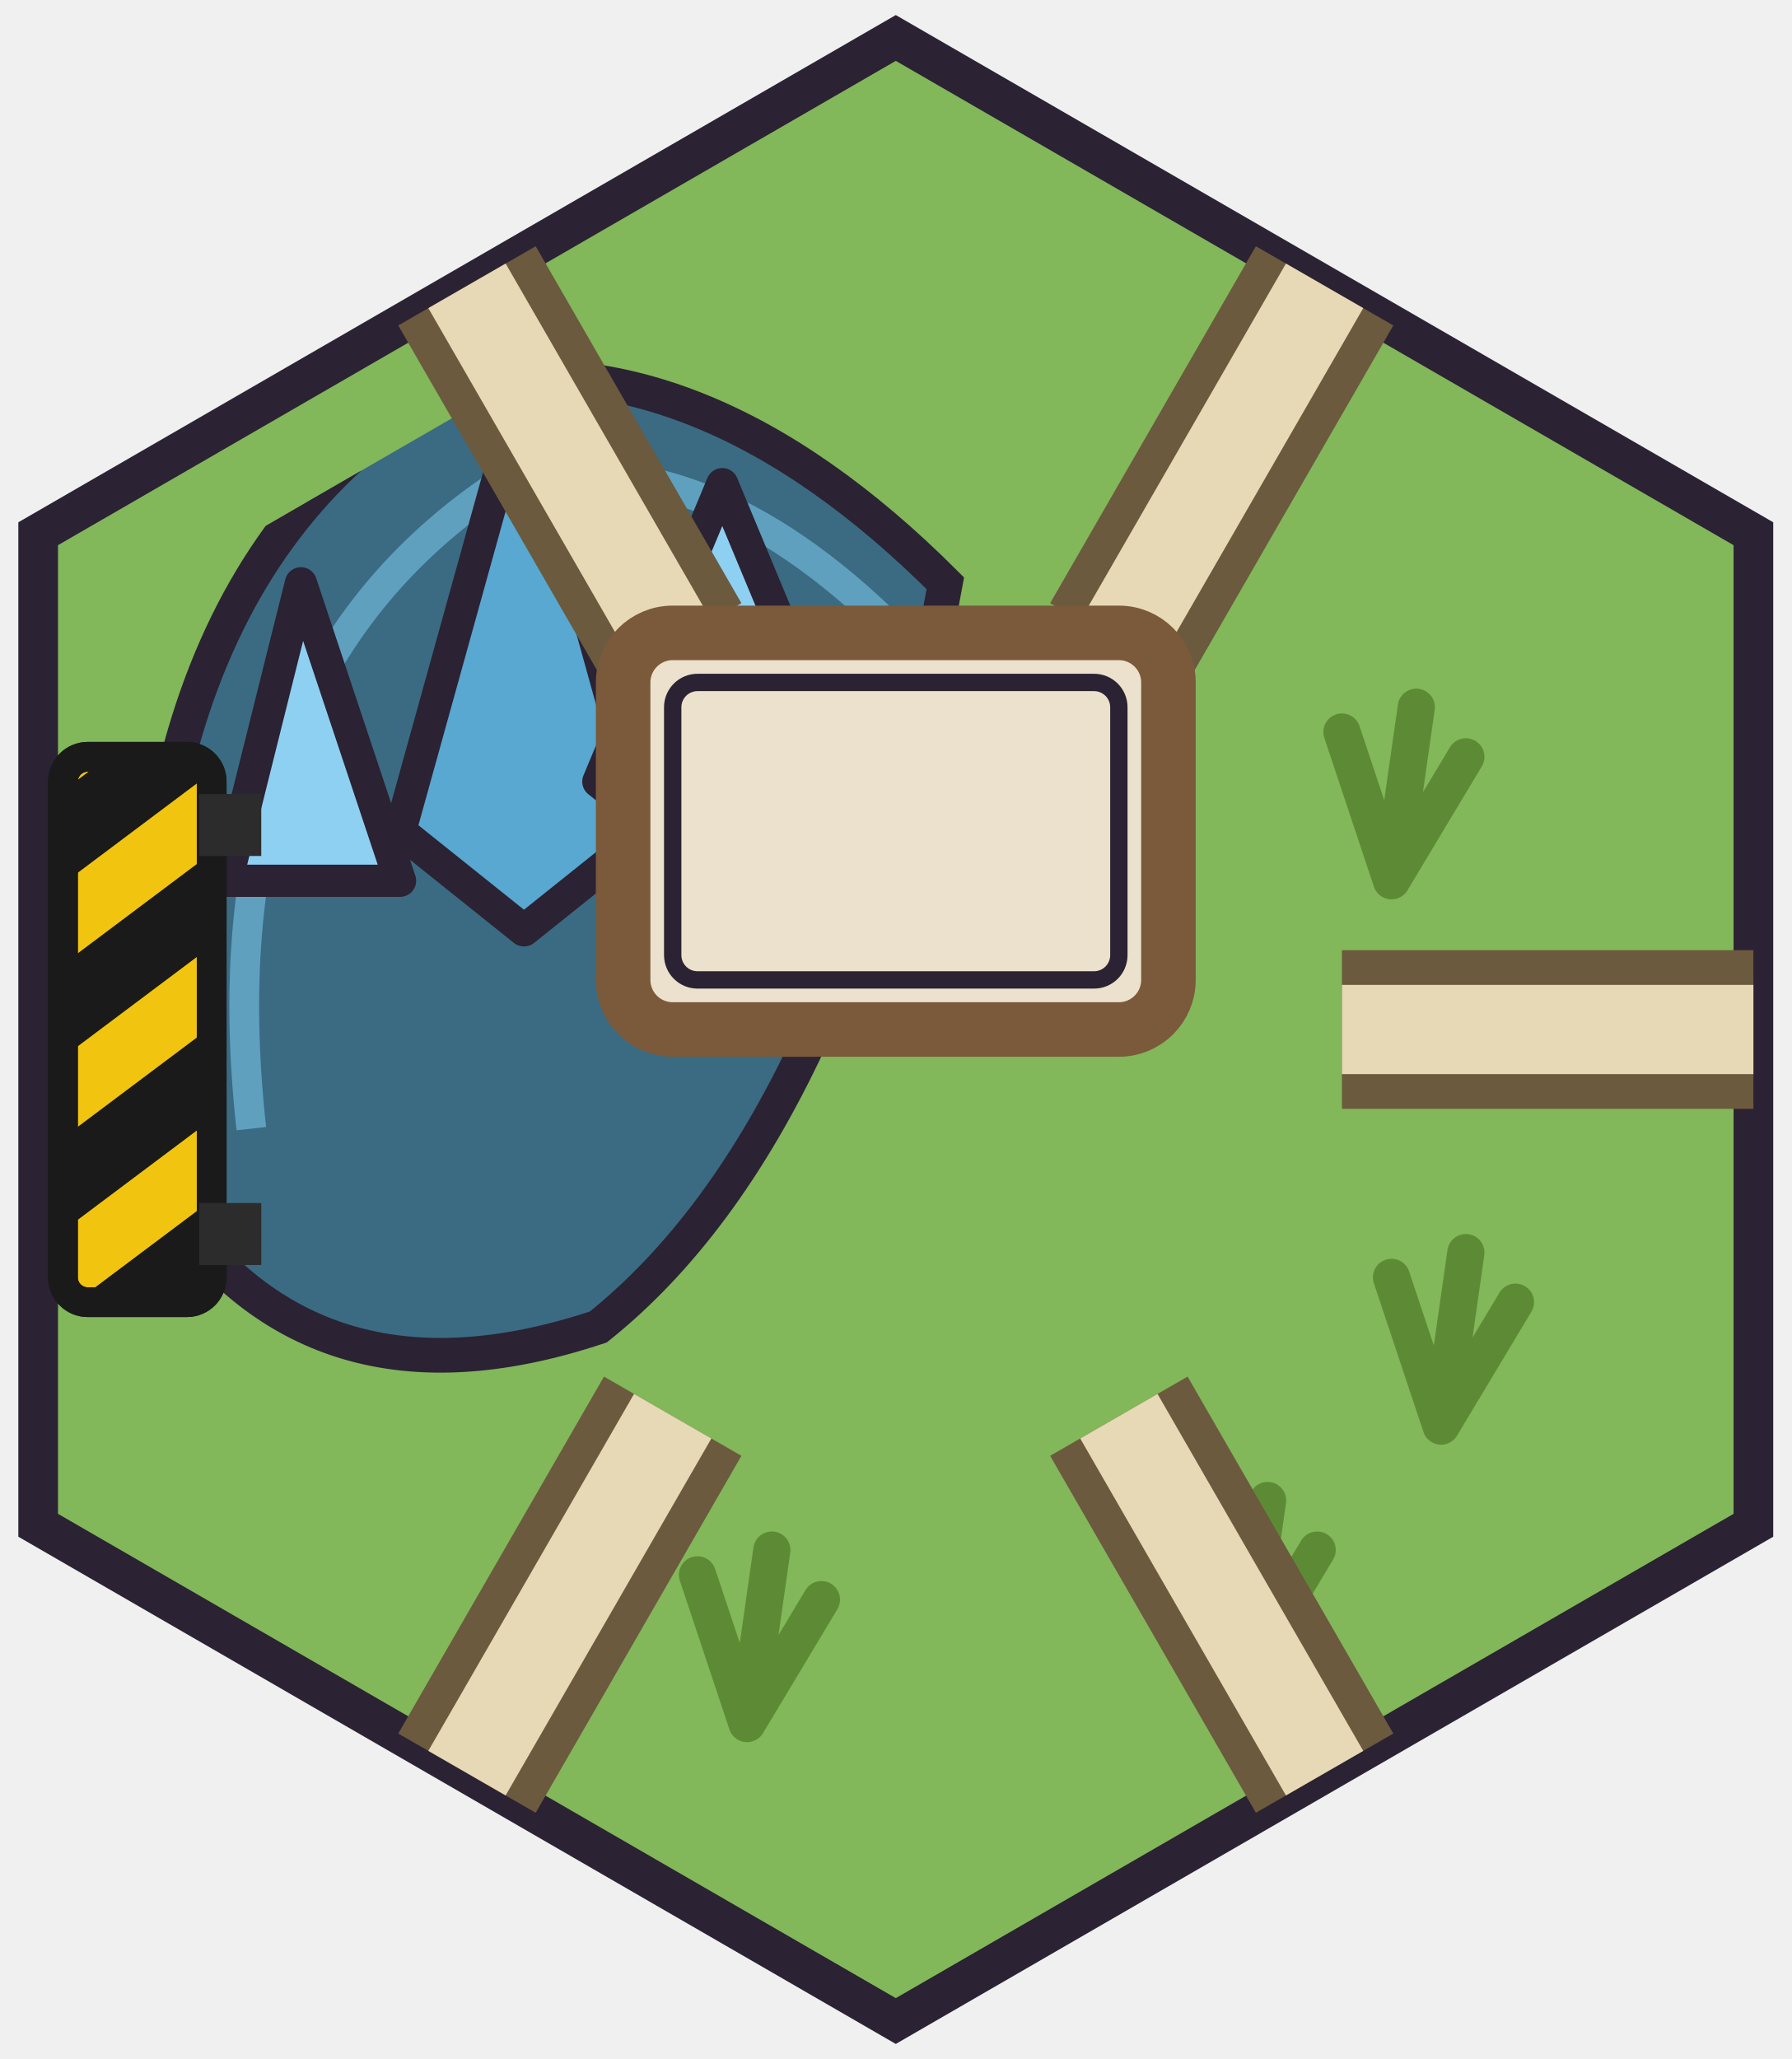
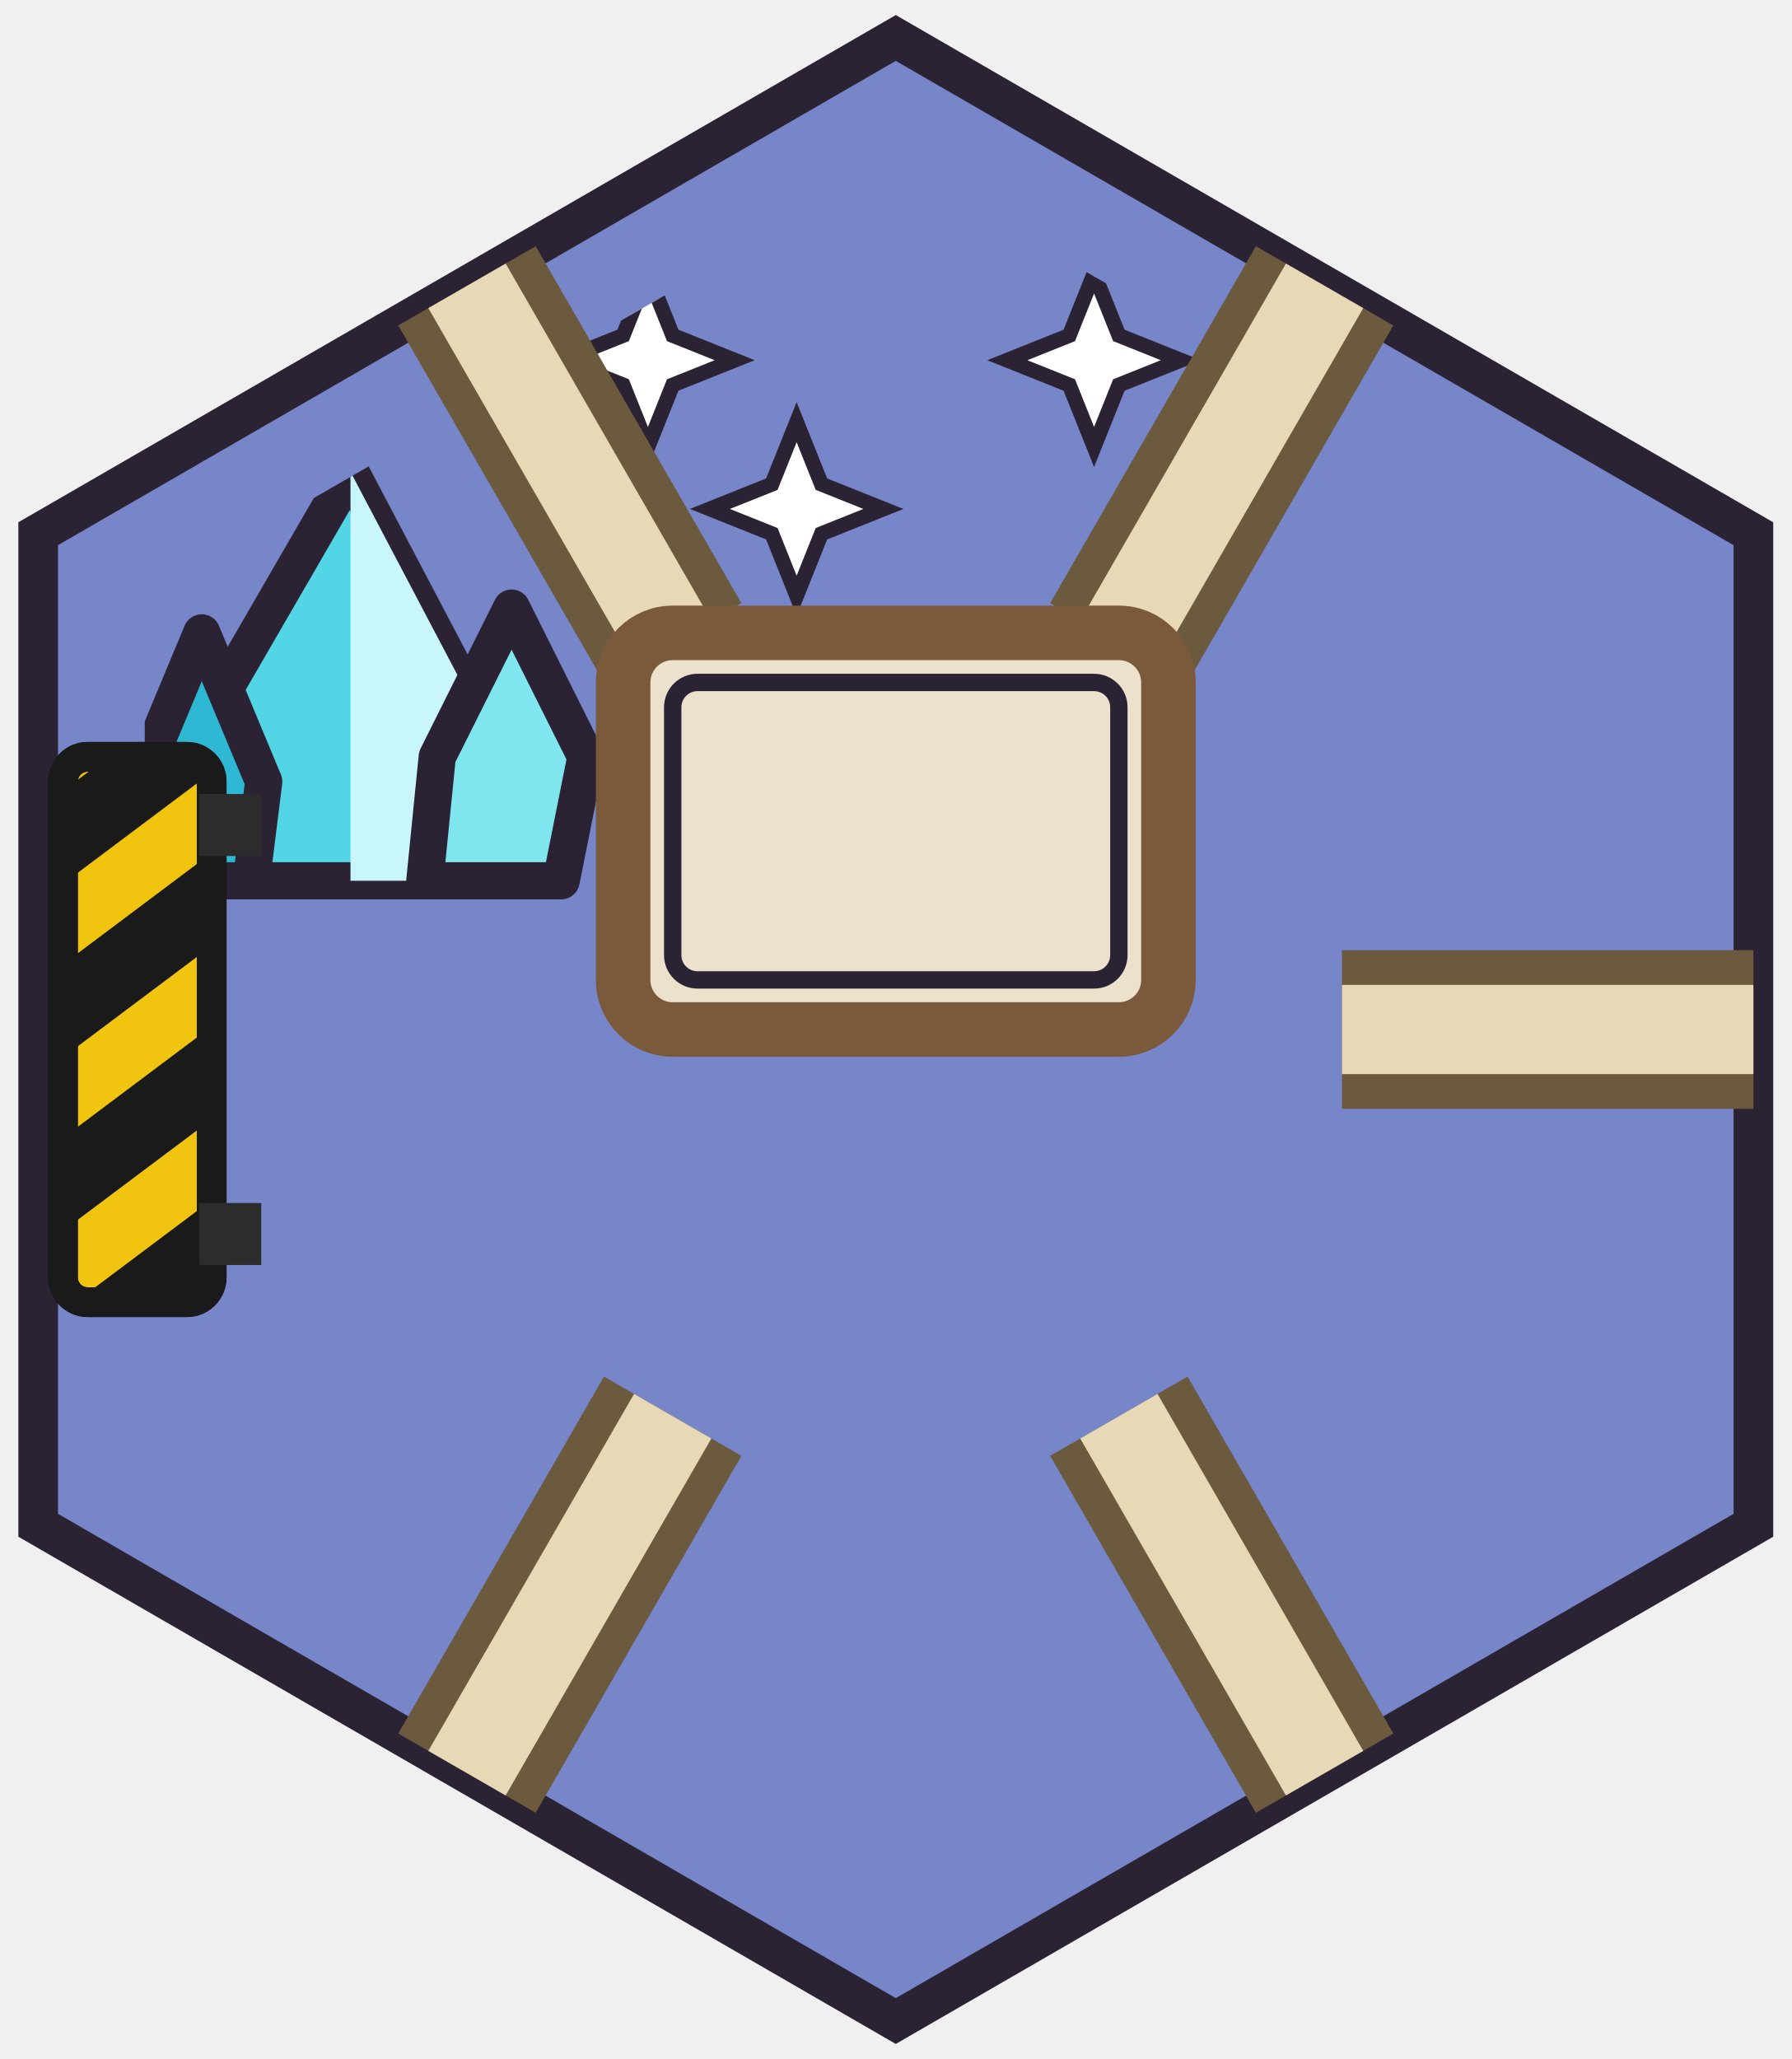
<svg xmlns="http://www.w3.org/2000/svg" viewBox="-36.14 -41.50 72.28 83.00" width="181" height="208" font-family="DejaVu Sans, Arial, sans-serif">
-   <polygon points="34.6,20.0 0.0,40.0 -34.6,20.0 -34.6,-20.0 -0.0,-40.0 34.6,-20.0" fill="#82b75a" stroke="#2b2233" stroke-width="1.6" />
+   <polygon points="34.6,20.0 0.0,40.0 -34.6,20.0 -34.6,-20.0 -0.0,-40.0 34.6,-20.0" fill="#7686c8" stroke="#2b2233" stroke-width="1.6" />
  <clipPath id="c_crystal">
    <polygon points="30.3,17.5 0.0,35.0 -30.3,17.5 -30.3,-17.5 -0.0,-35.0 30.3,-17.5" />
  </clipPath>
  <g clip-path="url(#c_crystal)">
-     <path d="M-30 6 Q-32 -18 -18 -26 Q-8 -28 2 -18 Q-2 4 -12 12 Q-24 16 -30 6 Z" fill="#3a6b82" stroke="#2b2233" stroke-width="1.4" />
-     <path d="M-26 4 Q-28 -14 -16 -22 Q-8 -24 0 -16" fill="none" stroke="#5fa0bf" stroke-width="1.2" />
-     <g stroke="#2b2233" stroke-width="1.3" stroke-linejoin="round">
-       <polygon points="-20,-8 -15,-26 -10,-8 -15,-4" fill="#58a8d1" />
-       <polygon points="-12,-10 -7,-22 -2,-10 -7,-6" fill="#8ed0f2" />
-       <polygon points="-27,-6 -24,-18 -20,-6" fill="#8ed0f2" />
-     </g>
-     <path d="M-6 28 l-2 -6 M-6 28 l1 -7 M-6 28 l3 -5" stroke="#5d8b35" stroke-width="1.5" fill="none" stroke-linecap="round" />
-     <path d="M14 26 l-2 -6 M14 26 l1 -7 M14 26 l3 -5" stroke="#5d8b35" stroke-width="1.5" fill="none" stroke-linecap="round" />
-     <path d="M22 16 l-2 -6 M22 16 l1 -7 M22 16 l3 -5" stroke="#5d8b35" stroke-width="1.5" fill="none" stroke-linecap="round" />
-     <path d="M20 -6 l-2 -6 M20 -6 l1 -7 M20 -6 l3 -5" stroke="#5d8b35" stroke-width="1.5" fill="none" stroke-linecap="round" />
+     <polygon points="-26,-6 -27.5,-13 -22,-22.5 -17,-13 -18.5,-6" fill="#52d6e6" stroke="#2b2233" stroke-width="1.5" stroke-linejoin="round" />
+     <polygon points="-22,-22.5 -17,-13 -18.5,-6 -22,-6" fill="#c8f6fb" />
+     <polygon points="-30,-6 -30.5,-10 -28,-16 -25.5,-10 -26,-6" fill="#2fb8d4" stroke="#2b2233" stroke-width="1.5" stroke-linejoin="round" />
+     <polygon points="-19,-6 -18.5,-11 -15.5,-17 -12.5,-11 -13.5,-6" fill="#7fe6f0" stroke="#2b2233" stroke-width="1.5" stroke-linejoin="round" />
+     <path d="M-10 -30.5 L-9 -28 L-6.5 -27 L-9 -26 L-10 -23.5 L-11 -26 L-13.5 -27 L-11 -28 Z" fill="#ffffff" stroke="#2b2233" stroke-width="0.6" />
+     <path d="M8 -30.5 L9 -28 L11.5 -27 L9 -26 L8 -23.5 L7 -26 L4.5 -27 L7 -28 Z" fill="#ffffff" stroke="#2b2233" stroke-width="0.6" />
+     <path d="M-4 -24.5 L-3 -22 L-0.5 -21 L-3 -20 L-4 -17.5 L-5 -20 L-7.5 -21 L-5 -22 Z" fill="#ffffff" stroke="#2b2233" stroke-width="0.6" />
  </g>
  <line x1="34.6" y1="0.0" x2="18.0" y2="0.0" stroke="#6b5a3e" stroke-width="6.4" />
  <line x1="34.6" y1="0.0" x2="18.0" y2="0.0" stroke="#e7d9b5" stroke-width="3.6" />
  <line x1="17.3" y1="-30.0" x2="9.0" y2="-15.6" stroke="#6b5a3e" stroke-width="6.4" />
  <line x1="17.3" y1="-30.0" x2="9.0" y2="-15.6" stroke="#e7d9b5" stroke-width="3.6" />
  <line x1="-17.3" y1="-30.0" x2="-9.0" y2="-15.6" stroke="#6b5a3e" stroke-width="6.4" />
  <line x1="-17.3" y1="-30.0" x2="-9.0" y2="-15.6" stroke="#e7d9b5" stroke-width="3.6" />
  <g transform="translate(-30.6,0.0) rotate(270.0)">
    <defs>
      <clipPath id="blk_3">
        <rect x="-11" y="-3" width="22" height="6" rx="1" />
      </clipPath>
    </defs>
    <rect x="-11" y="-3" width="22" height="6" rx="1" fill="#f1c40f" stroke="#1a1a1a" stroke-width="1.2" />
    <g clip-path="url(#blk_3)">
      <line x1="-14" y1="-4" x2="-8" y2="4" stroke="#1a1a1a" stroke-width="3" />
      <line x1="-7" y1="-4" x2="-1" y2="4" stroke="#1a1a1a" stroke-width="3" />
      <line x1="0" y1="-4" x2="6" y2="4" stroke="#1a1a1a" stroke-width="3" />
      <line x1="7" y1="-4" x2="13" y2="4" stroke="#1a1a1a" stroke-width="3" />
    </g>
    <rect x="-11" y="-3" width="22" height="6" rx="1" fill="none" stroke="#1a1a1a" stroke-width="1.2" />
    <rect x="-9.5" y="2.5" width="2.5" height="2.5" fill="#2c2c2c" />
    <rect x="7" y="2.5" width="2.5" height="2.5" fill="#2c2c2c" />
  </g>
  <line x1="-17.3" y1="30.0" x2="-9.0" y2="15.6" stroke="#6b5a3e" stroke-width="6.4" />
  <line x1="-17.3" y1="30.0" x2="-9.0" y2="15.6" stroke="#e7d9b5" stroke-width="3.6" />
  <line x1="17.3" y1="30.0" x2="9.0" y2="15.6" stroke="#6b5a3e" stroke-width="6.4" />
  <line x1="17.3" y1="30.0" x2="9.0" y2="15.6" stroke="#e7d9b5" stroke-width="3.6" />
  <rect x="-11" y="-16" width="22" height="16" rx="2" fill="#ebe1cd" stroke="#7a5a3a" stroke-width="2.2" />
  <rect x="-9" y="-14" width="18" height="12" rx="1" fill="none" stroke="#2b2233" stroke-width="0.7" />
</svg>
